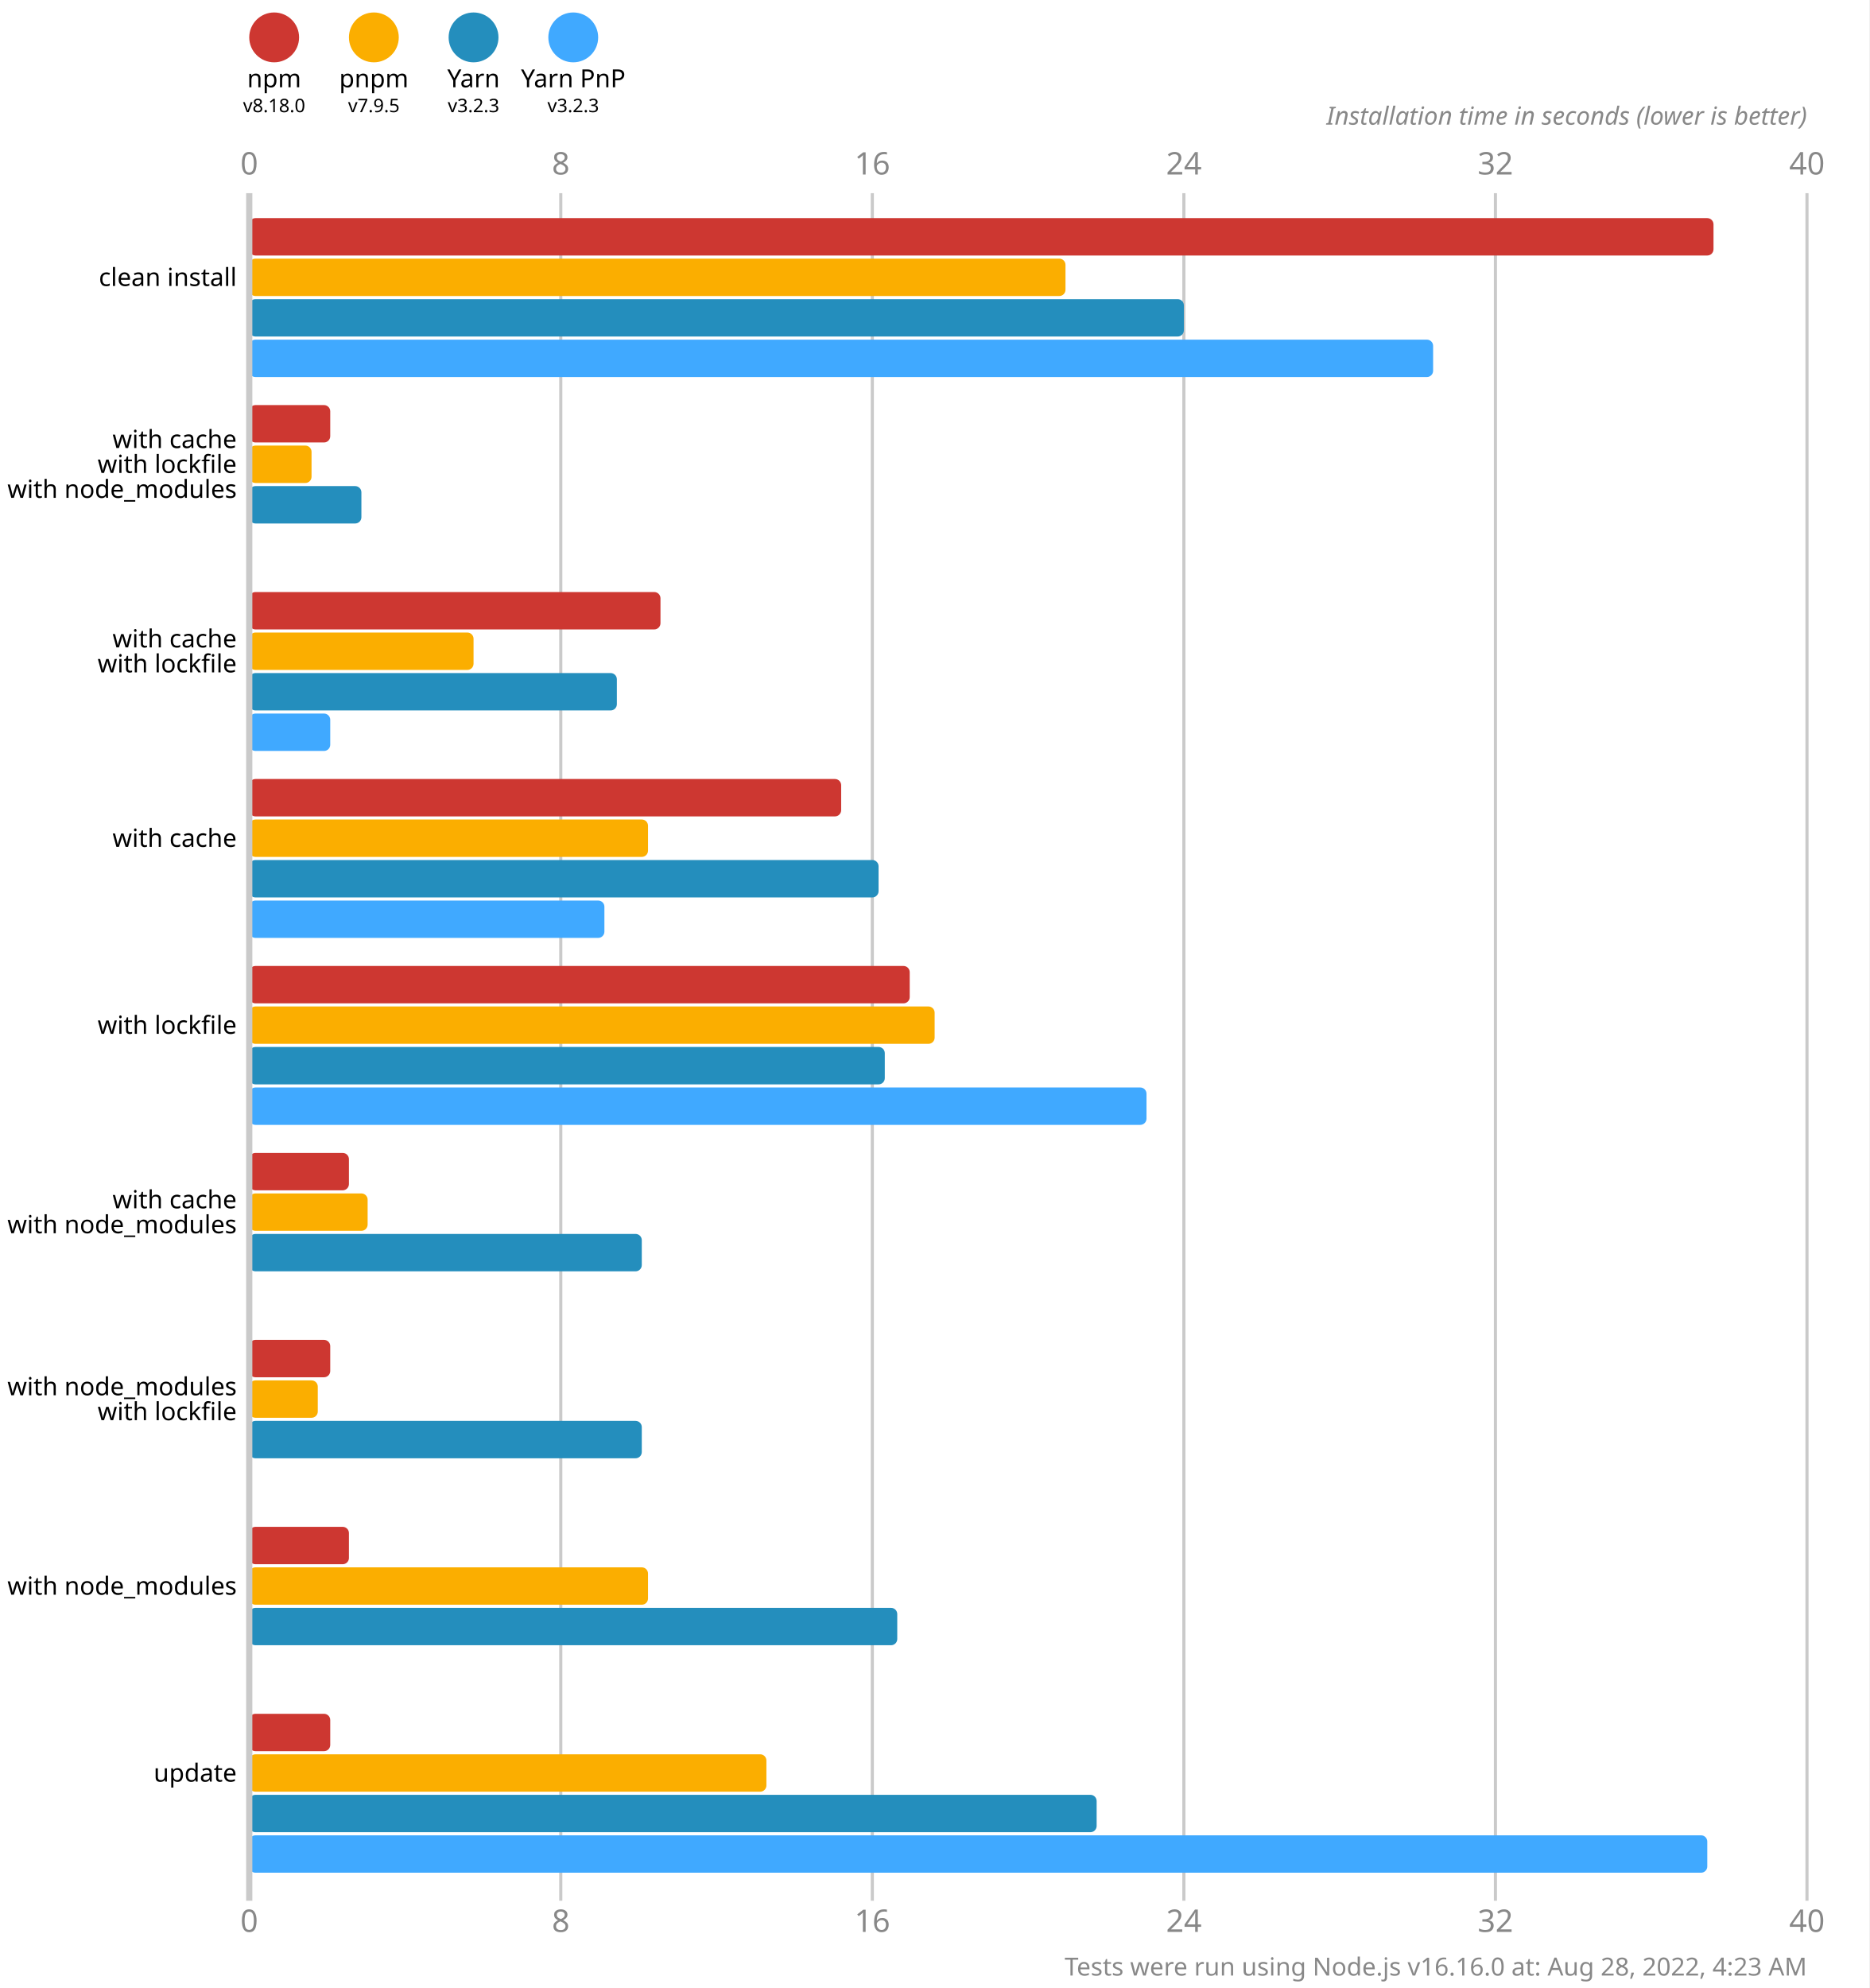
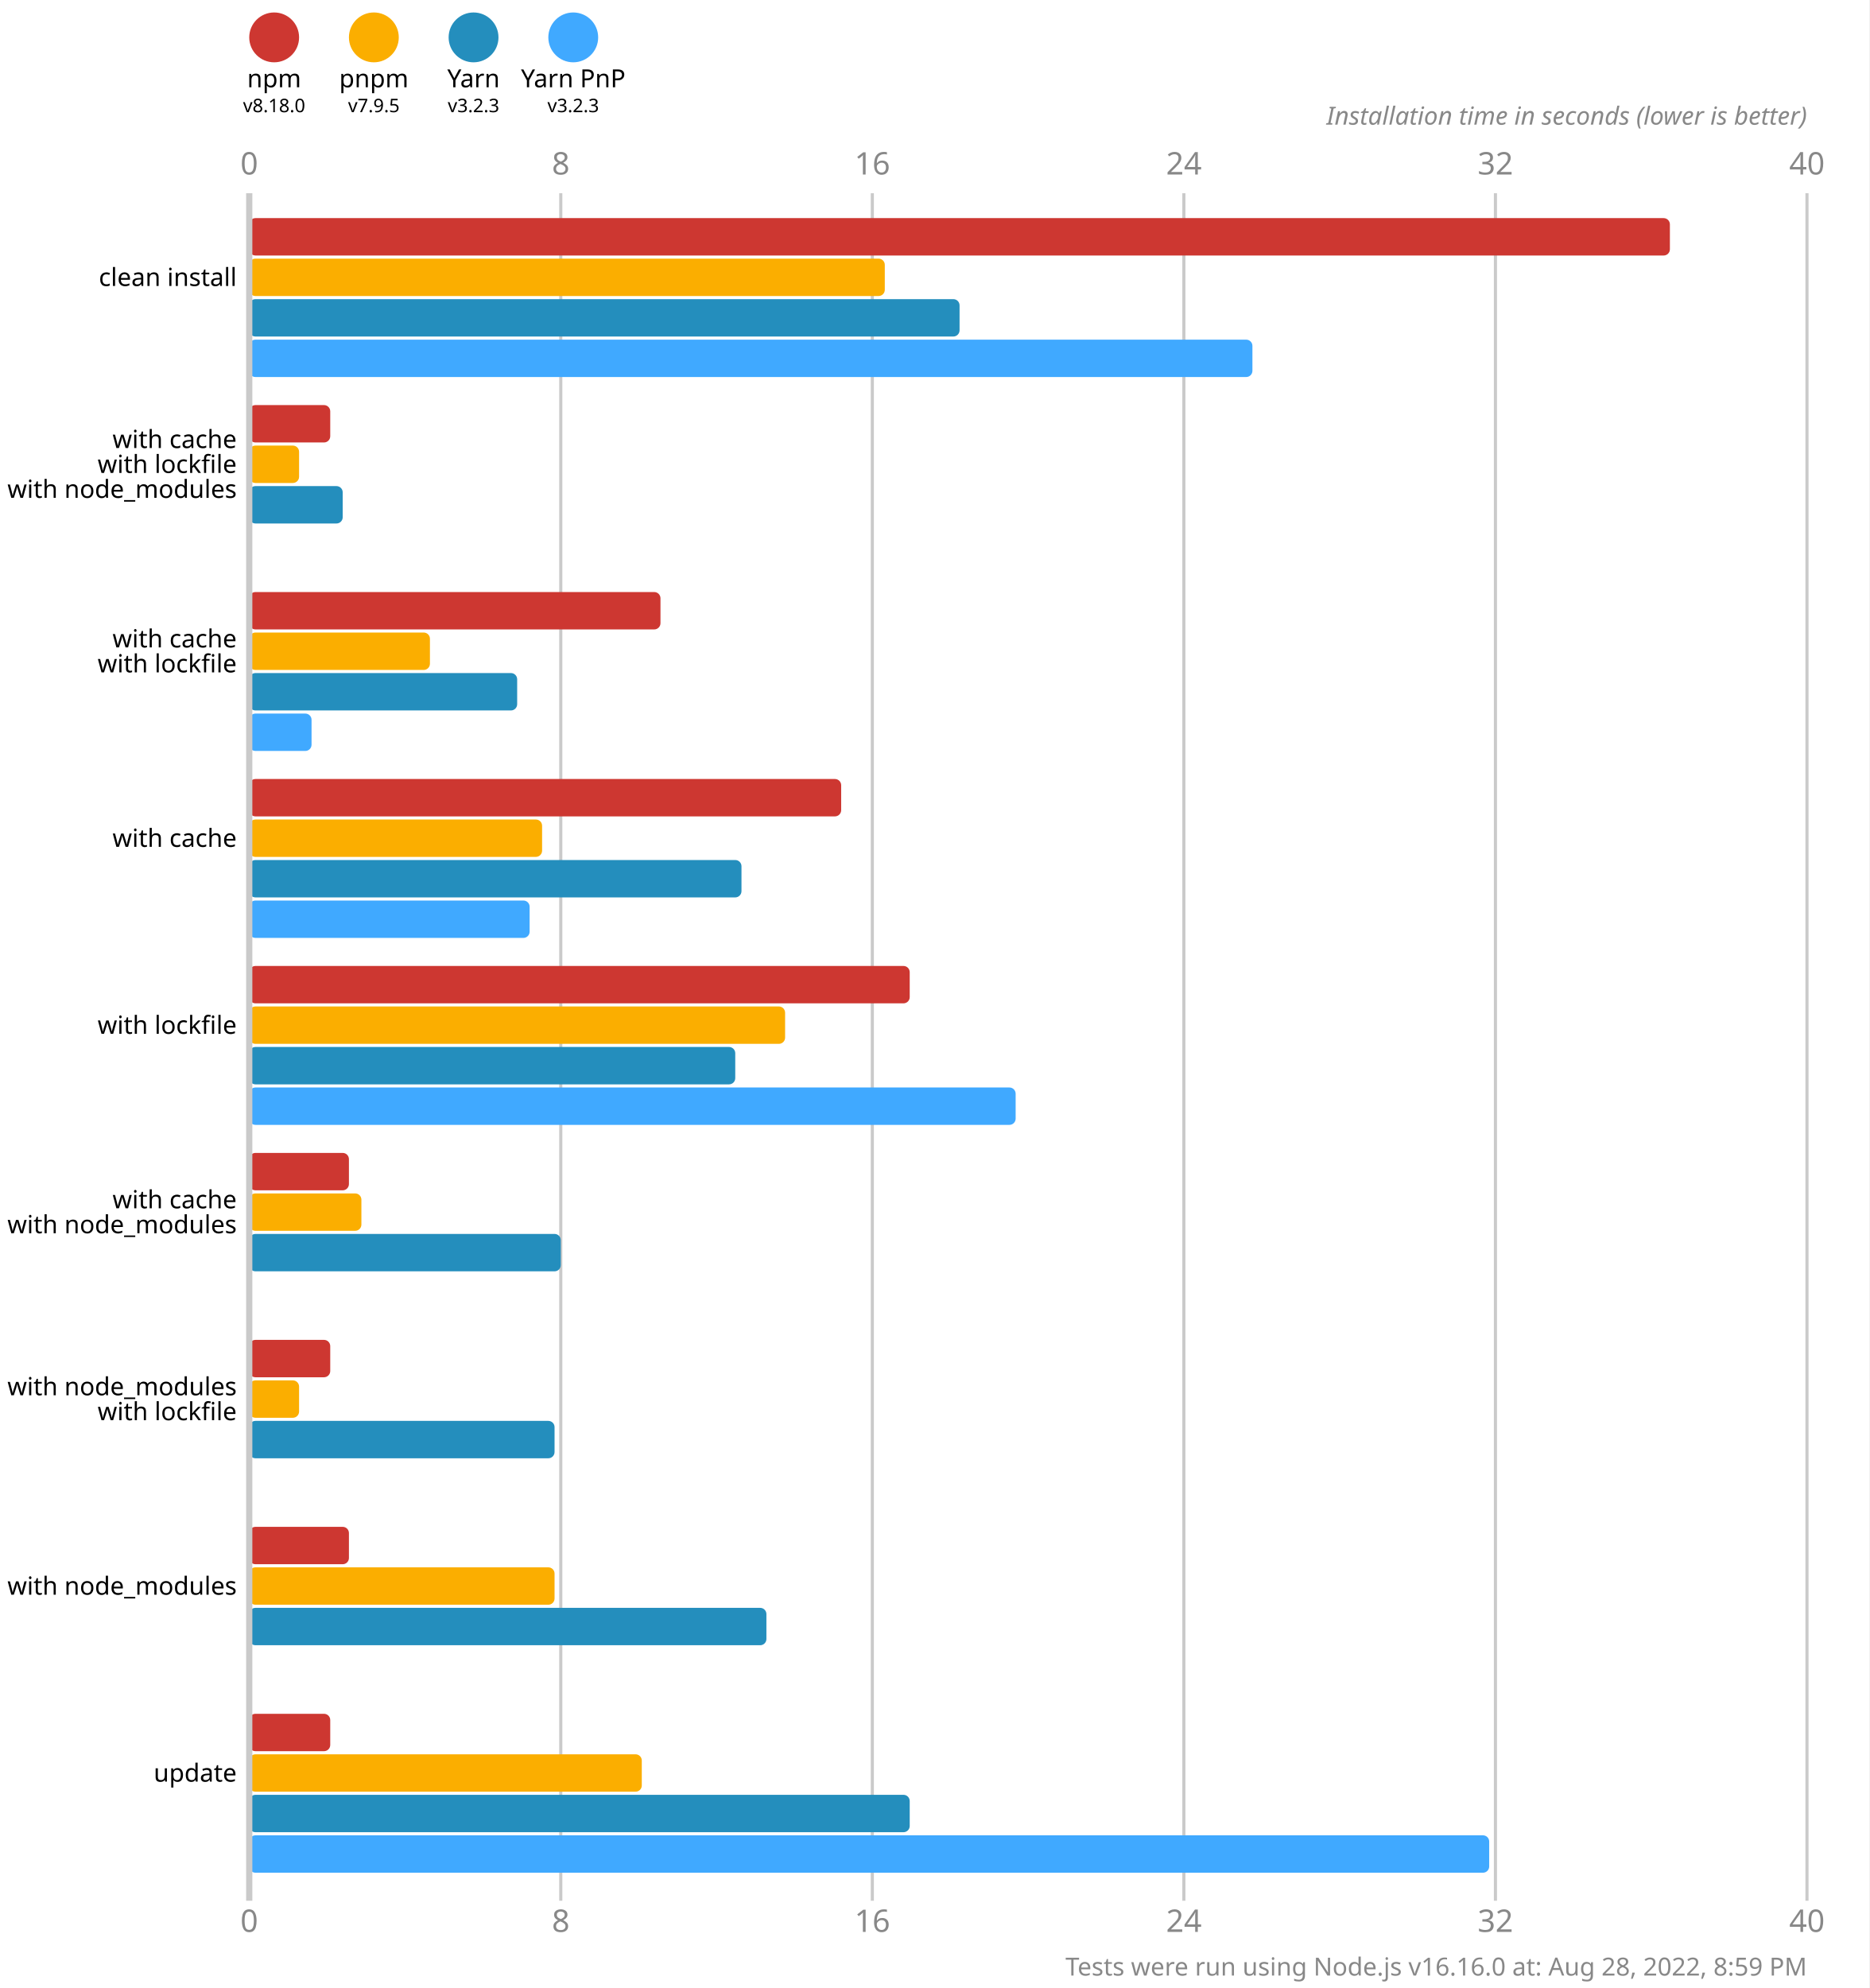
<svg xmlns="http://www.w3.org/2000/svg" version="1.1" viewBox="0 0 300 319">
  <style>
    .font { font-family: sans-serif; }
    .s3 { font-size: 3px; }
    .s4 { font-size: 4px; }
    .s5 { font-size: 5px; }
    .line { stroke: #cacaca; }
    .width { stroke-width: 0.5; }
    .text { fill: #888; }
  </style>
  <rect x="0" y="0" width="300" height="319" fill="#fff" />
  <circle cx="44" cy="6" r="4" fill="#cd3731" />
  <text x="44" y="14" class="font s4" text-anchor="middle">npm</text>
  <text x="44" y="18" class="font s3" text-anchor="middle">v8.18.0</text>
  <circle cx="60" cy="6" r="4" fill="#fbae00" />
  <text x="60" y="14" class="font s4" text-anchor="middle">pnpm</text>
  <text x="60" y="18" class="font s3" text-anchor="middle">v7.9.5</text>
  <circle cx="76" cy="6" r="4" fill="#248ebd" />
  <text x="76" y="14" class="font s4" text-anchor="middle">Yarn</text>
  <text x="76" y="18" class="font s3" text-anchor="middle">v3.2.3</text>
  <circle cx="92" cy="6" r="4" fill="#40a9ff" />
  <text x="92" y="14" class="font s4" text-anchor="middle">Yarn PnP</text>
  <text x="92" y="18" class="font s3" text-anchor="middle">v3.2.3</text>
  <text x="40" y="28" class="font s5 text" text-anchor="middle">0</text>
  <text x="40" y="310" class="font s5 text" text-anchor="middle">0</text>
  <line x1="90" y1="31" x2="90" y2="305" class="line width" />
  <text x="90" y="28" class="font s5 text" text-anchor="middle">8</text>
  <text x="90" y="310" class="font s5 text" text-anchor="middle">8</text>
  <line x1="140" y1="31" x2="140" y2="305" class="line width" />
  <text x="140" y="28" class="font s5 text" text-anchor="middle">16</text>
  <text x="140" y="310" class="font s5 text" text-anchor="middle">16</text>
  <line x1="190" y1="31" x2="190" y2="305" class="line width" />
  <text x="190" y="28" class="font s5 text" text-anchor="middle">24</text>
  <text x="190" y="310" class="font s5 text" text-anchor="middle">24</text>
  <line x1="240" y1="31" x2="240" y2="305" class="line width" />
  <text x="240" y="28" class="font s5 text" text-anchor="middle">32</text>
  <text x="240" y="310" class="font s5 text" text-anchor="middle">32</text>
  <line x1="290" y1="31" x2="290" y2="305" class="line width" />
  <text x="290" y="28" class="font s5 text" text-anchor="middle">40</text>
  <text x="290" y="310" class="font s5 text" text-anchor="middle">40</text>
  <text x="290" y="20" class="font s4 text" font-style="italic" text-anchor="end">Installation time in seconds (lower is better)</text>
-   <rect x="40" y="35" width="235" height="6" fill="#cd3731" rx="1" ry="1" />
-   <rect x="40" y="41.5" width="131" height="6" fill="#fbae00" rx="1" ry="1" />
-   <rect x="40" y="48" width="150" height="6" fill="#248ebd" rx="1" ry="1" />
-   <rect x="40" y="54.5" width="190" height="6" fill="#40a9ff" rx="1" ry="1" />
+   <rect x="40" y="35" width="228" height="6" fill="#cd3731" rx="1" ry="1" />
+   <rect x="40" y="41.5" width="102" height="6" fill="#fbae00" rx="1" ry="1" />
+   <rect x="40" y="48" width="114" height="6" fill="#248ebd" rx="1" ry="1" />
+   <rect x="40" y="54.5" width="161" height="6" fill="#40a9ff" rx="1" ry="1" />
  <rect x="40" y="65" width="13" height="6" fill="#cd3731" rx="1" ry="1" />
-   <rect x="40" y="71.5" width="10" height="6" fill="#fbae00" rx="1" ry="1" />
-   <rect x="40" y="78" width="18" height="6" fill="#248ebd" rx="1" ry="1" />
+   <rect x="40" y="71.5" width="8" height="6" fill="#fbae00" rx="1" ry="1" />
+   <rect x="40" y="78" width="15" height="6" fill="#248ebd" rx="1" ry="1" />
  <rect x="40" y="84.5" width="0" height="6" fill="#40a9ff" rx="1" ry="1" />
  <rect x="40" y="95" width="66" height="6" fill="#cd3731" rx="1" ry="1" />
-   <rect x="40" y="101.5" width="36" height="6" fill="#fbae00" rx="1" ry="1" />
-   <rect x="40" y="108" width="59" height="6" fill="#248ebd" rx="1" ry="1" />
-   <rect x="40" y="114.5" width="13" height="6" fill="#40a9ff" rx="1" ry="1" />
+   <rect x="40" y="101.5" width="29" height="6" fill="#fbae00" rx="1" ry="1" />
+   <rect x="40" y="108" width="43" height="6" fill="#248ebd" rx="1" ry="1" />
+   <rect x="40" y="114.5" width="10" height="6" fill="#40a9ff" rx="1" ry="1" />
  <rect x="40" y="125" width="95" height="6" fill="#cd3731" rx="1" ry="1" />
-   <rect x="40" y="131.5" width="64" height="6" fill="#fbae00" rx="1" ry="1" />
-   <rect x="40" y="138" width="101" height="6" fill="#248ebd" rx="1" ry="1" />
-   <rect x="40" y="144.5" width="57" height="6" fill="#40a9ff" rx="1" ry="1" />
+   <rect x="40" y="131.5" width="47" height="6" fill="#fbae00" rx="1" ry="1" />
+   <rect x="40" y="138" width="79" height="6" fill="#248ebd" rx="1" ry="1" />
+   <rect x="40" y="144.5" width="45" height="6" fill="#40a9ff" rx="1" ry="1" />
  <rect x="40" y="155" width="106" height="6" fill="#cd3731" rx="1" ry="1" />
-   <rect x="40" y="161.5" width="110" height="6" fill="#fbae00" rx="1" ry="1" />
-   <rect x="40" y="168" width="102" height="6" fill="#248ebd" rx="1" ry="1" />
-   <rect x="40" y="174.5" width="144" height="6" fill="#40a9ff" rx="1" ry="1" />
+   <rect x="40" y="161.5" width="86" height="6" fill="#fbae00" rx="1" ry="1" />
+   <rect x="40" y="168" width="78" height="6" fill="#248ebd" rx="1" ry="1" />
+   <rect x="40" y="174.5" width="123" height="6" fill="#40a9ff" rx="1" ry="1" />
  <rect x="40" y="185" width="16" height="6" fill="#cd3731" rx="1" ry="1" />
-   <rect x="40" y="191.5" width="19" height="6" fill="#fbae00" rx="1" ry="1" />
-   <rect x="40" y="198" width="63" height="6" fill="#248ebd" rx="1" ry="1" />
+   <rect x="40" y="191.5" width="18" height="6" fill="#fbae00" rx="1" ry="1" />
+   <rect x="40" y="198" width="50" height="6" fill="#248ebd" rx="1" ry="1" />
  <rect x="40" y="204.5" width="0" height="6" fill="#40a9ff" rx="1" ry="1" />
  <rect x="40" y="215" width="13" height="6" fill="#cd3731" rx="1" ry="1" />
-   <rect x="40" y="221.5" width="11" height="6" fill="#fbae00" rx="1" ry="1" />
-   <rect x="40" y="228" width="63" height="6" fill="#248ebd" rx="1" ry="1" />
+   <rect x="40" y="221.5" width="8" height="6" fill="#fbae00" rx="1" ry="1" />
+   <rect x="40" y="228" width="49" height="6" fill="#248ebd" rx="1" ry="1" />
  <rect x="40" y="234.5" width="0" height="6" fill="#40a9ff" rx="1" ry="1" />
  <rect x="40" y="245" width="16" height="6" fill="#cd3731" rx="1" ry="1" />
-   <rect x="40" y="251.5" width="64" height="6" fill="#fbae00" rx="1" ry="1" />
-   <rect x="40" y="258" width="104" height="6" fill="#248ebd" rx="1" ry="1" />
+   <rect x="40" y="251.5" width="49" height="6" fill="#fbae00" rx="1" ry="1" />
+   <rect x="40" y="258" width="83" height="6" fill="#248ebd" rx="1" ry="1" />
  <rect x="40" y="264.5" width="0" height="6" fill="#40a9ff" rx="1" ry="1" />
  <rect x="40" y="275" width="13" height="6" fill="#cd3731" rx="1" ry="1" />
-   <rect x="40" y="281.5" width="83" height="6" fill="#fbae00" rx="1" ry="1" />
-   <rect x="40" y="288" width="136" height="6" fill="#248ebd" rx="1" ry="1" />
-   <rect x="40" y="294.5" width="234" height="6" fill="#40a9ff" rx="1" ry="1" />
+   <rect x="40" y="281.5" width="63" height="6" fill="#fbae00" rx="1" ry="1" />
+   <rect x="40" y="288" width="106" height="6" fill="#248ebd" rx="1" ry="1" />
+   <rect x="40" y="294.5" width="199" height="6" fill="#40a9ff" rx="1" ry="1" />
  <line x1="40" y1="31" x2="40" y2="305" class="line" />
  <text x="38" y="44.5" class="font s4" dominant-baseline="middle" text-anchor="end">clean install</text>
  <text x="38" y="70.5" class="font s4" dominant-baseline="middle" text-anchor="end">with cache</text>
  <text x="38" y="74.5" class="font s4" dominant-baseline="middle" text-anchor="end">with lockfile</text>
  <text x="38" y="78.5" class="font s4" dominant-baseline="middle" text-anchor="end">with node_modules</text>
  <text x="38" y="102.5" class="font s4" dominant-baseline="middle" text-anchor="end">with cache</text>
  <text x="38" y="106.5" class="font s4" dominant-baseline="middle" text-anchor="end">with lockfile</text>
  <text x="38" y="134.5" class="font s4" dominant-baseline="middle" text-anchor="end">with cache</text>
  <text x="38" y="164.5" class="font s4" dominant-baseline="middle" text-anchor="end">with lockfile</text>
  <text x="38" y="192.5" class="font s4" dominant-baseline="middle" text-anchor="end">with cache</text>
  <text x="38" y="196.5" class="font s4" dominant-baseline="middle" text-anchor="end">with node_modules</text>
  <text x="38" y="222.5" class="font s4" dominant-baseline="middle" text-anchor="end">with node_modules</text>
  <text x="38" y="226.5" class="font s4" dominant-baseline="middle" text-anchor="end">with lockfile</text>
  <text x="38" y="254.5" class="font s4" dominant-baseline="middle" text-anchor="end">with node_modules</text>
  <text x="38" y="284.5" class="font s4" dominant-baseline="middle" text-anchor="end">update</text>
-   <text x="290" y="317" class="font s4 text" text-anchor="end">Tests were run using Node.js v16.16.0 at: Aug 28, 2022, 4:23 AM</text>
+   <text x="290" y="317" class="font s4 text" text-anchor="end">Tests were run using Node.js v16.16.0 at: Aug 28, 2022, 8:59 PM</text>
</svg>
